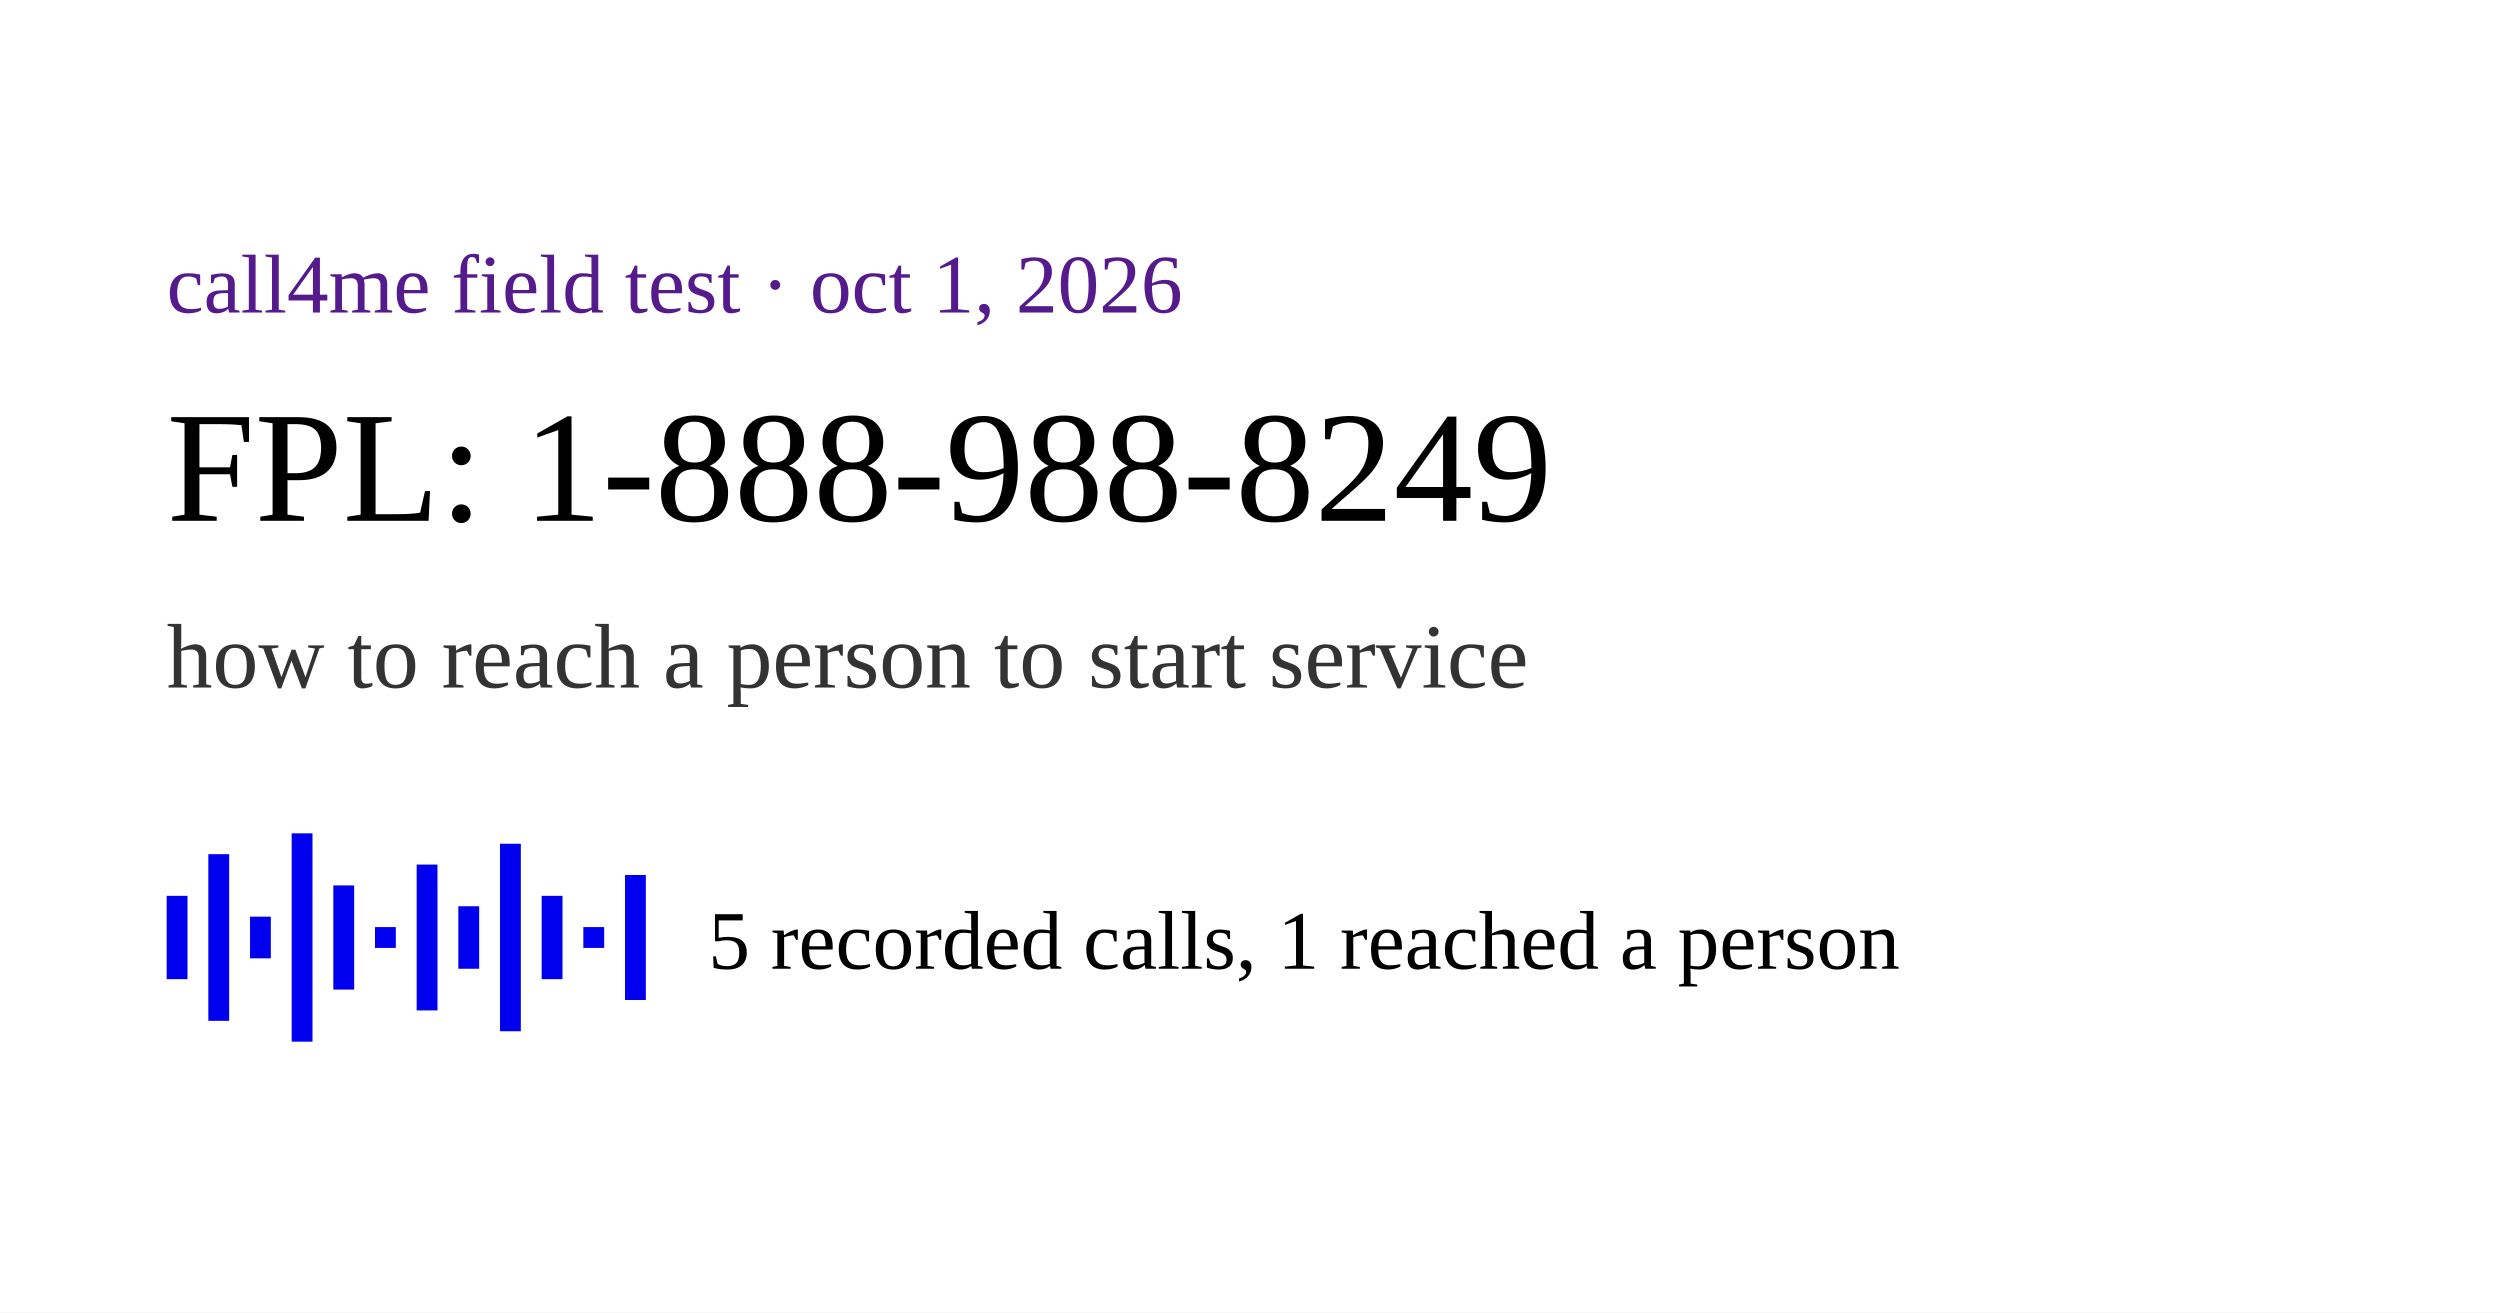
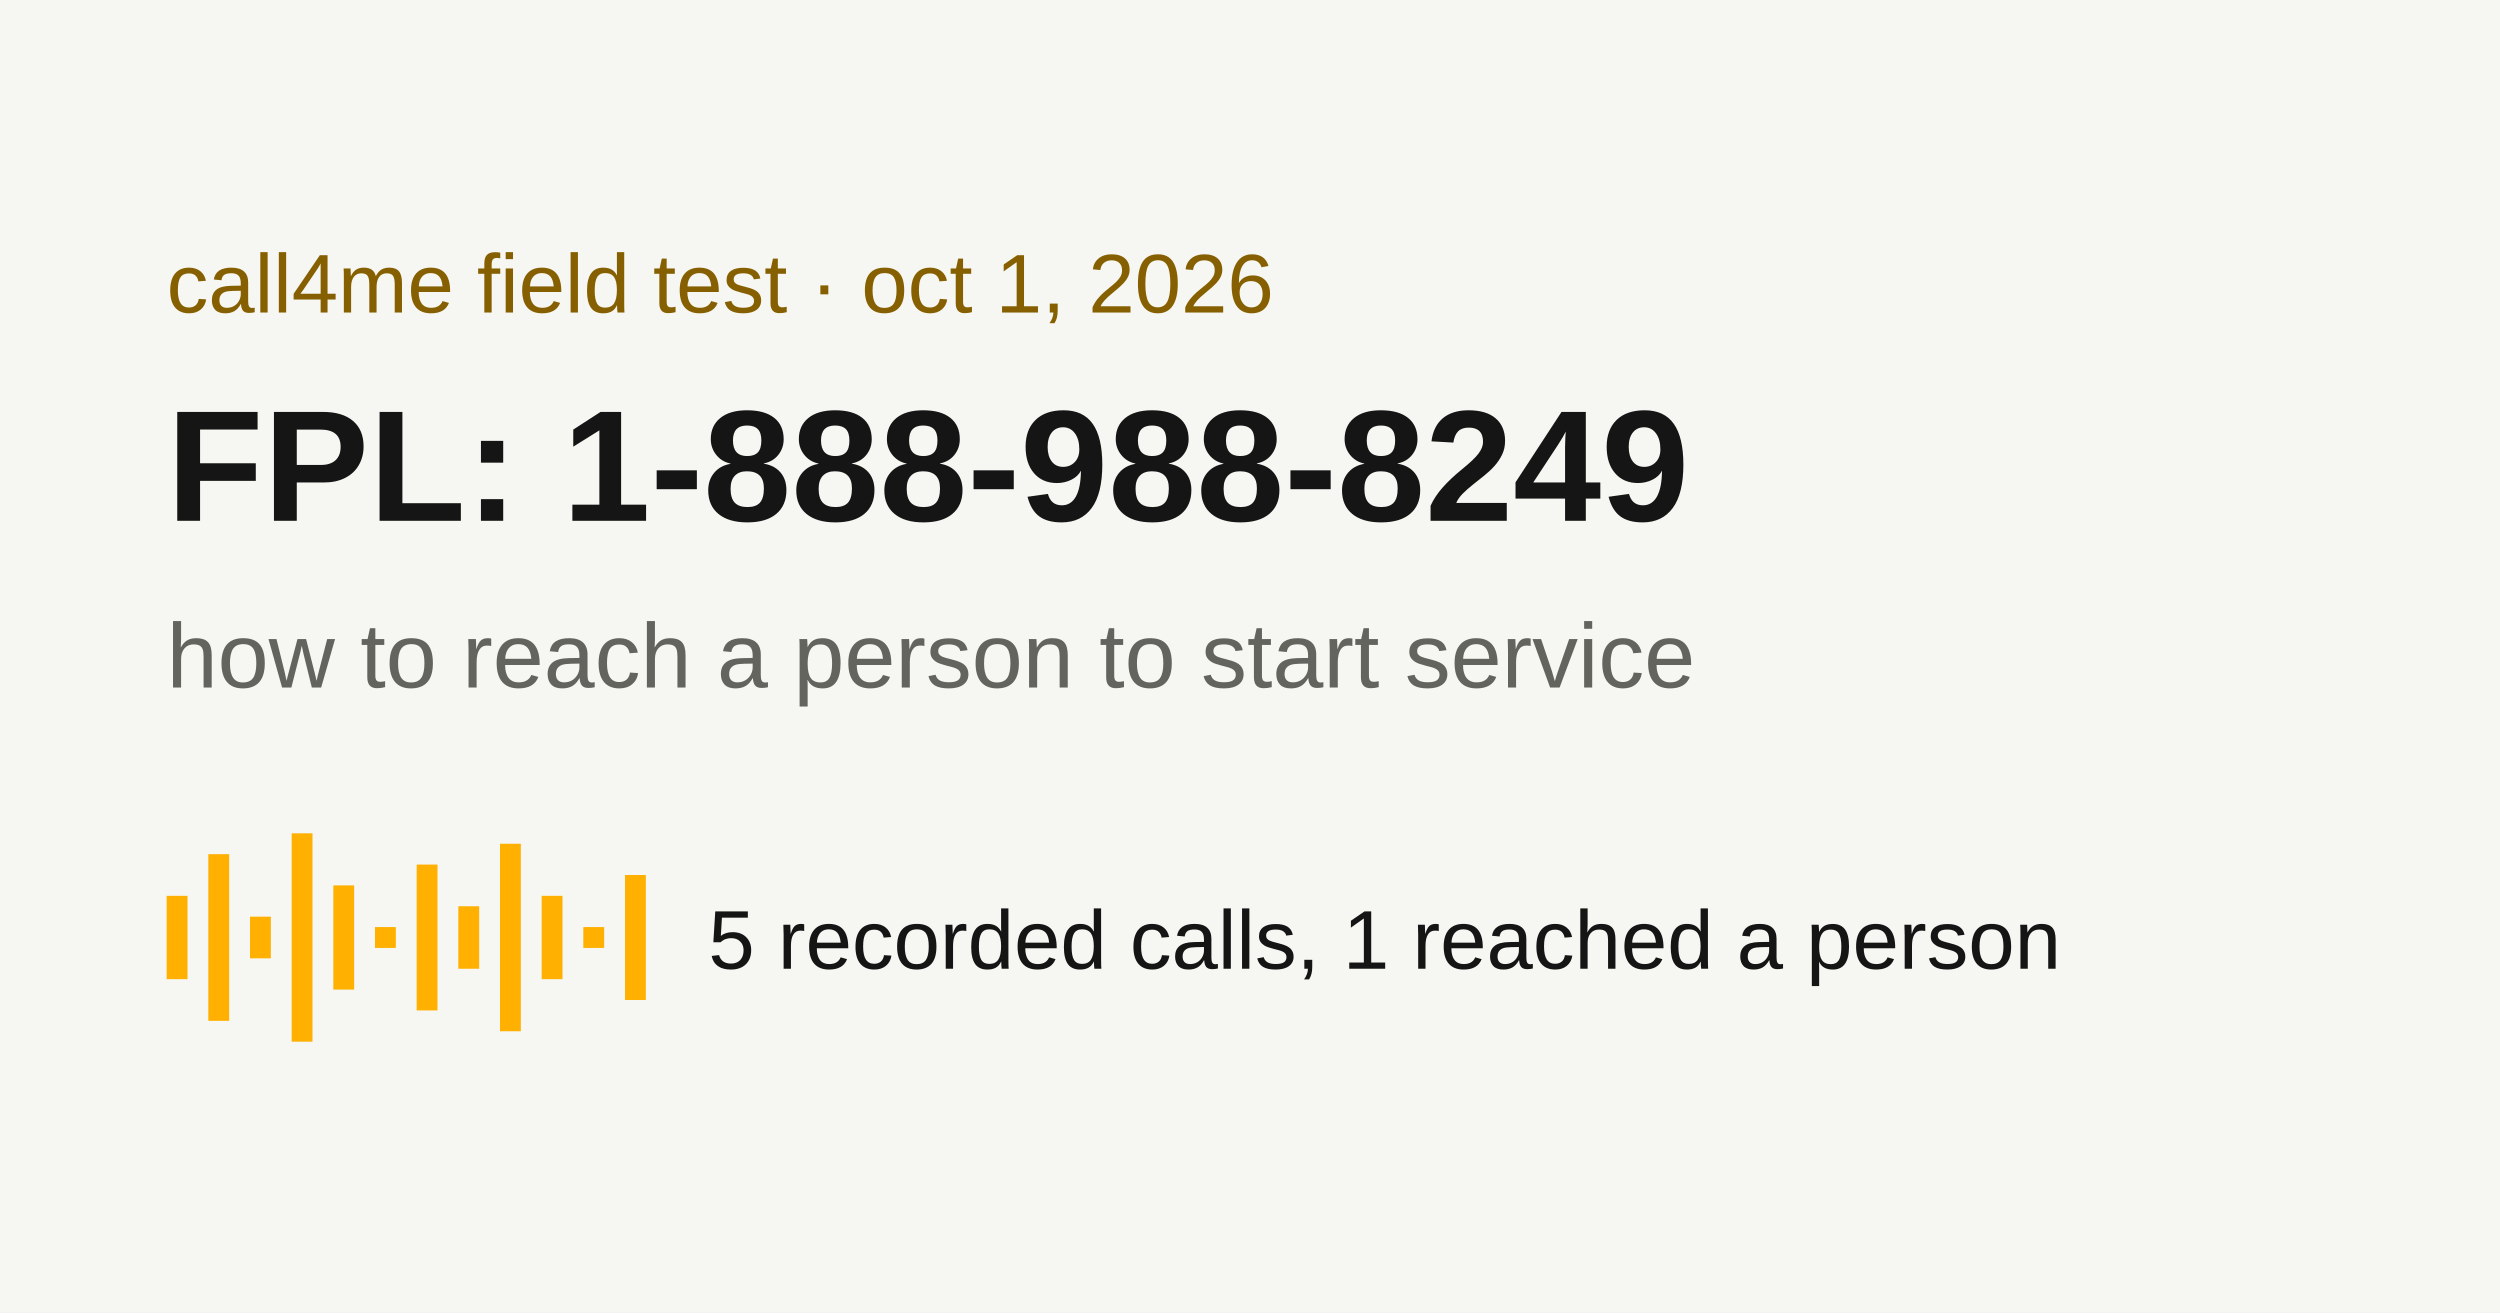
<svg xmlns="http://www.w3.org/2000/svg" width="1200" height="630" viewBox="0 0 1200 630">
-   <rect width="1200" height="630" fill="#ffffff" />
-   <text x="80" y="150" font-family="Times New Roman, Times, serif" font-size="40" fill="#551a8b">call4me field test · oct 1, 2026</text>
-   <text x="80" y="250" font-family="Times New Roman, Times, serif" font-size="76" fill="#000000">FPL: 1-888-988-8249</text>
-   <text x="80" y="330" font-family="Times New Roman, Times, serif" font-size="44" fill="#333333">how to reach a person to start service</text>
-   <g fill="#0000ee">
+   <rect width="1200" height="630" fill="#f6f6f2" />
+   <text x="80" y="150" font-family="Arial, Helvetica, sans-serif" fill="#866000" font-size="40">call4me field test · oct 1, 2026</text>
+   <text x="80" y="250" font-family="Arial, Helvetica, sans-serif" fill="#151515" font-weight="700" font-size="76">FPL: 1-888-988-8249</text>
+   <text x="80" y="330" font-family="Arial, Helvetica, sans-serif" fill="#64645f" font-size="44">how to reach a person to start service</text>
+   <g fill="#ffb000">
    <rect x="80" y="430" width="10" height="40" />
    <rect x="100" y="410" width="10" height="80" />
    <rect x="120" y="440" width="10" height="20" />
    <rect x="140" y="400" width="10" height="100" />
    <rect x="160" y="425" width="10" height="50" />
    <rect x="180" y="445" width="10" height="10" />
    <rect x="200" y="415" width="10" height="70" />
    <rect x="220" y="435" width="10" height="30" />
    <rect x="240" y="405" width="10" height="90" />
    <rect x="260" y="430" width="10" height="40" />
    <rect x="280" y="445" width="10" height="10" />
    <rect x="300" y="420" width="10" height="60" />
  </g>
-   <text x="340" y="465" font-family="Times New Roman, Times, serif" font-size="40" fill="#000000">5 recorded calls, 1 reached a person</text>
+   <text x="340" y="465" font-family="Arial, Helvetica, sans-serif" fill="#151515" font-size="40">5 recorded calls, 1 reached a person</text>
</svg>
